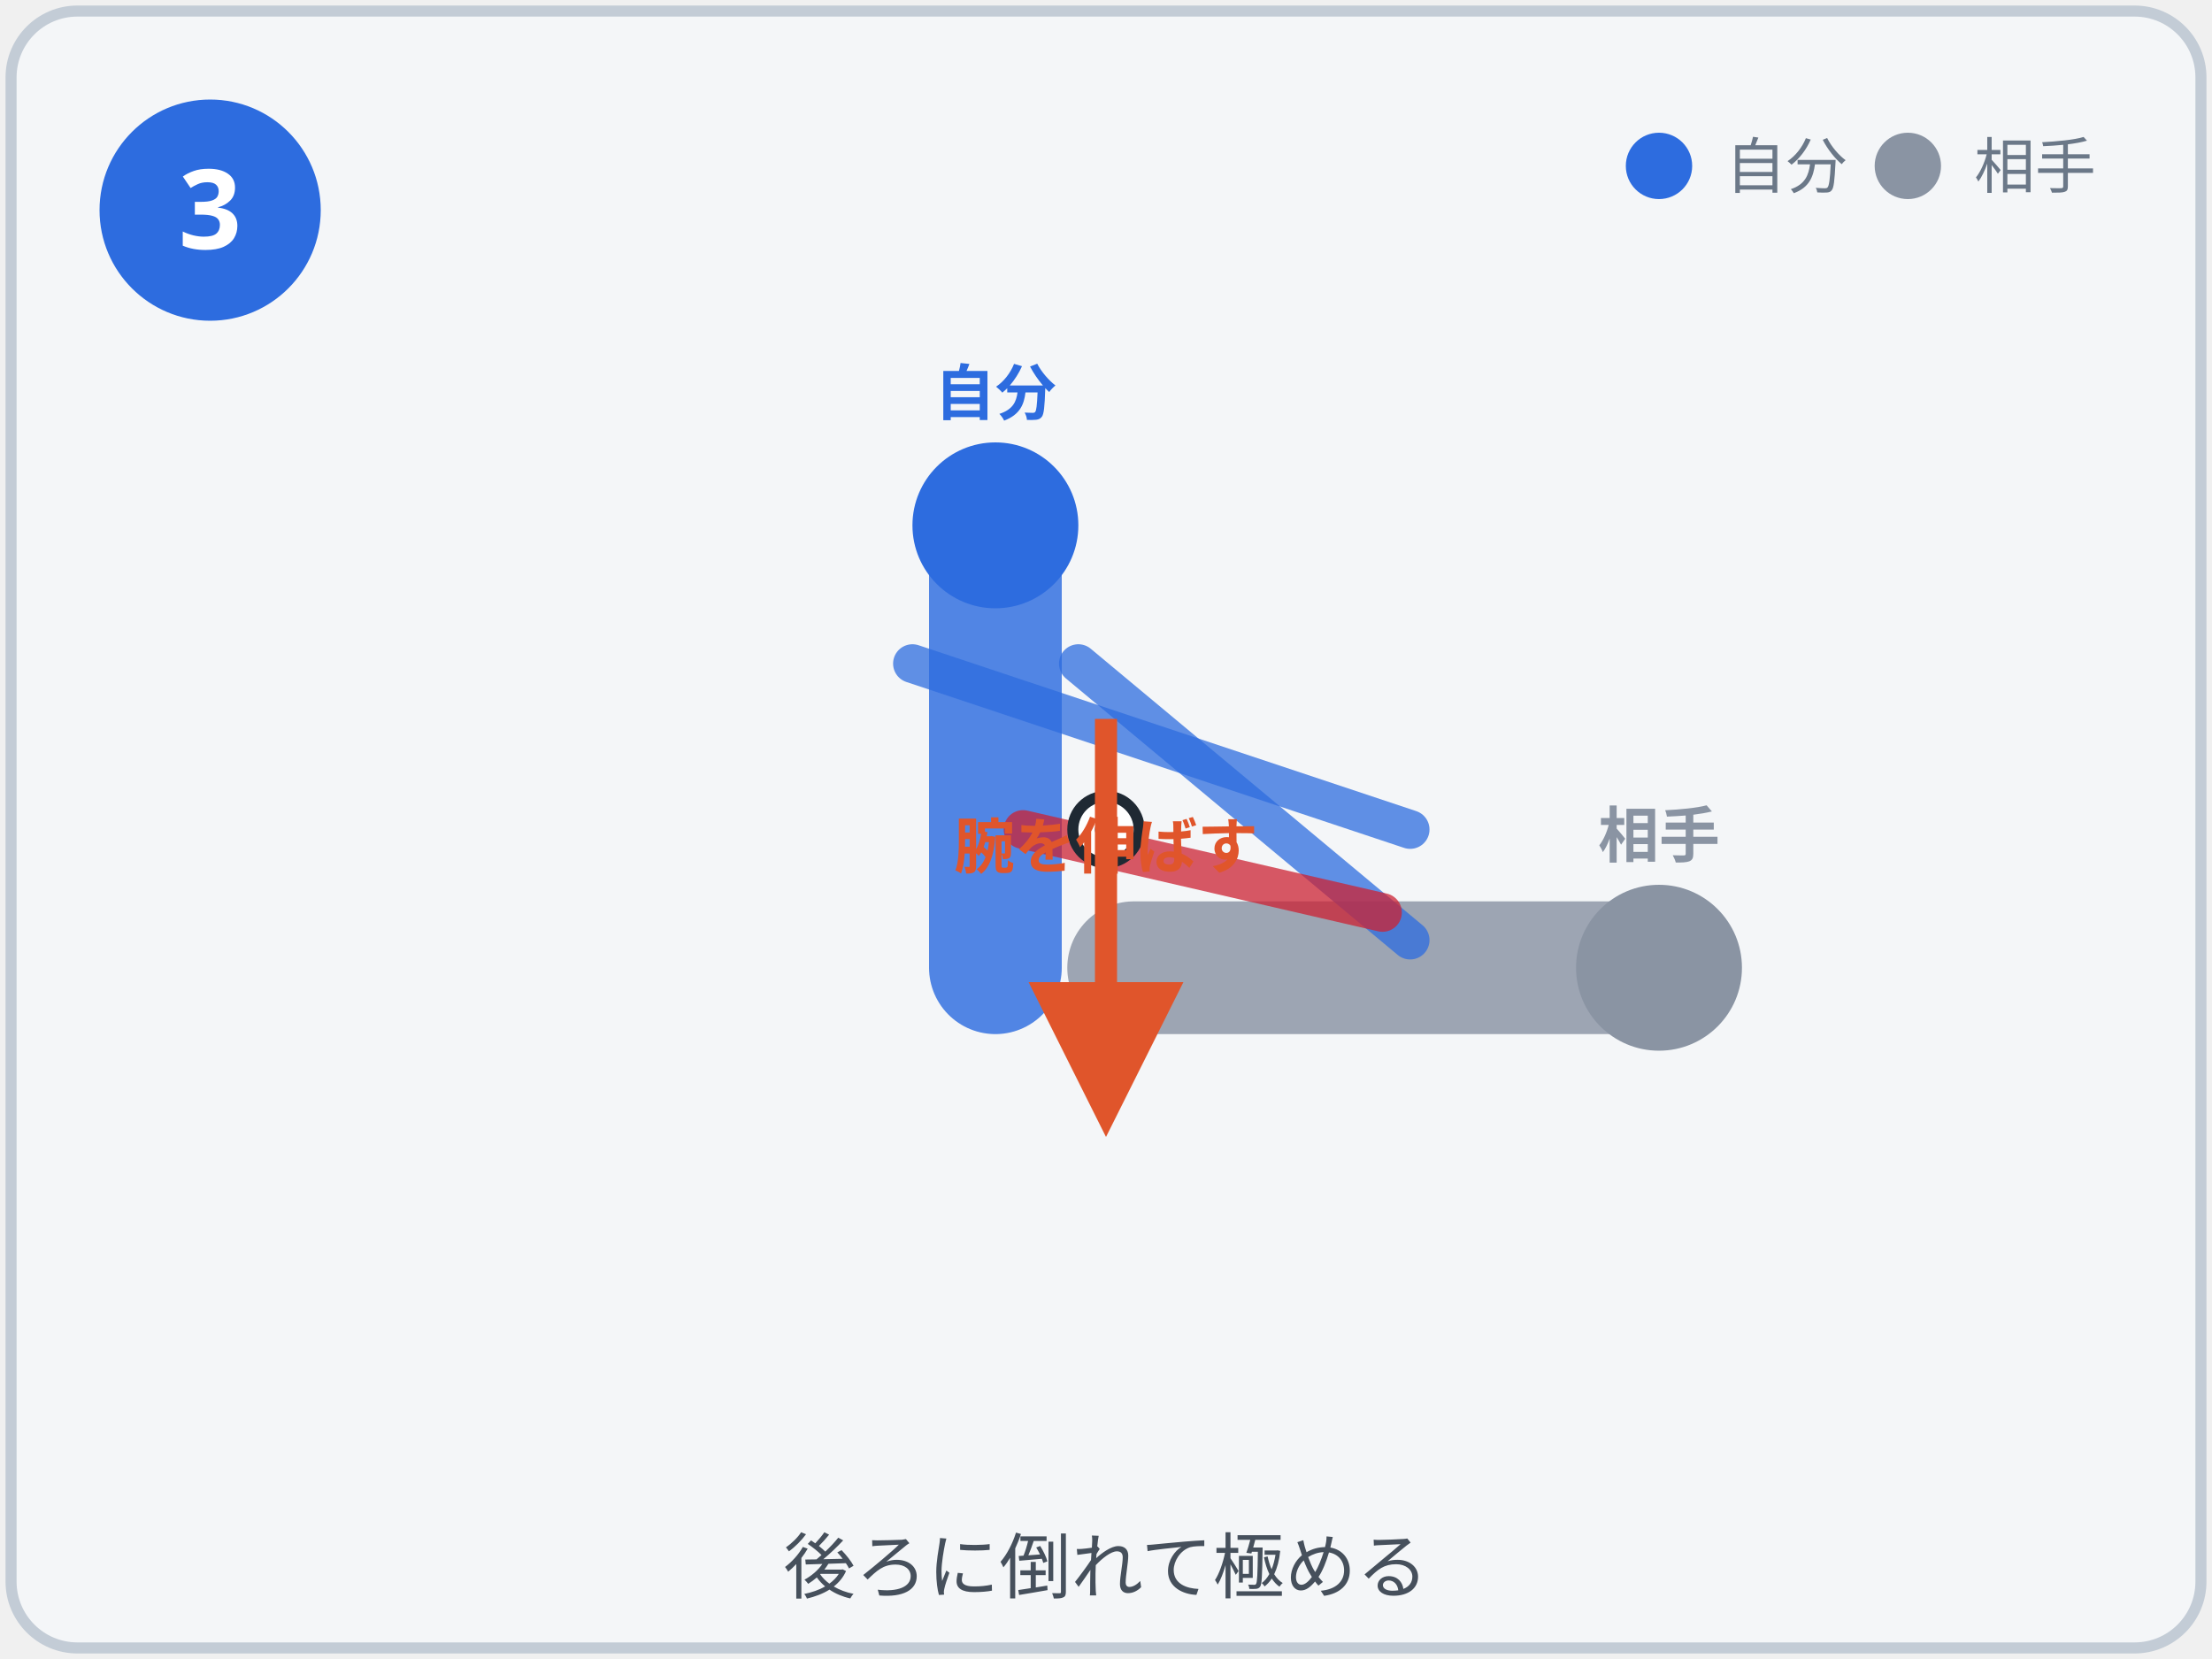
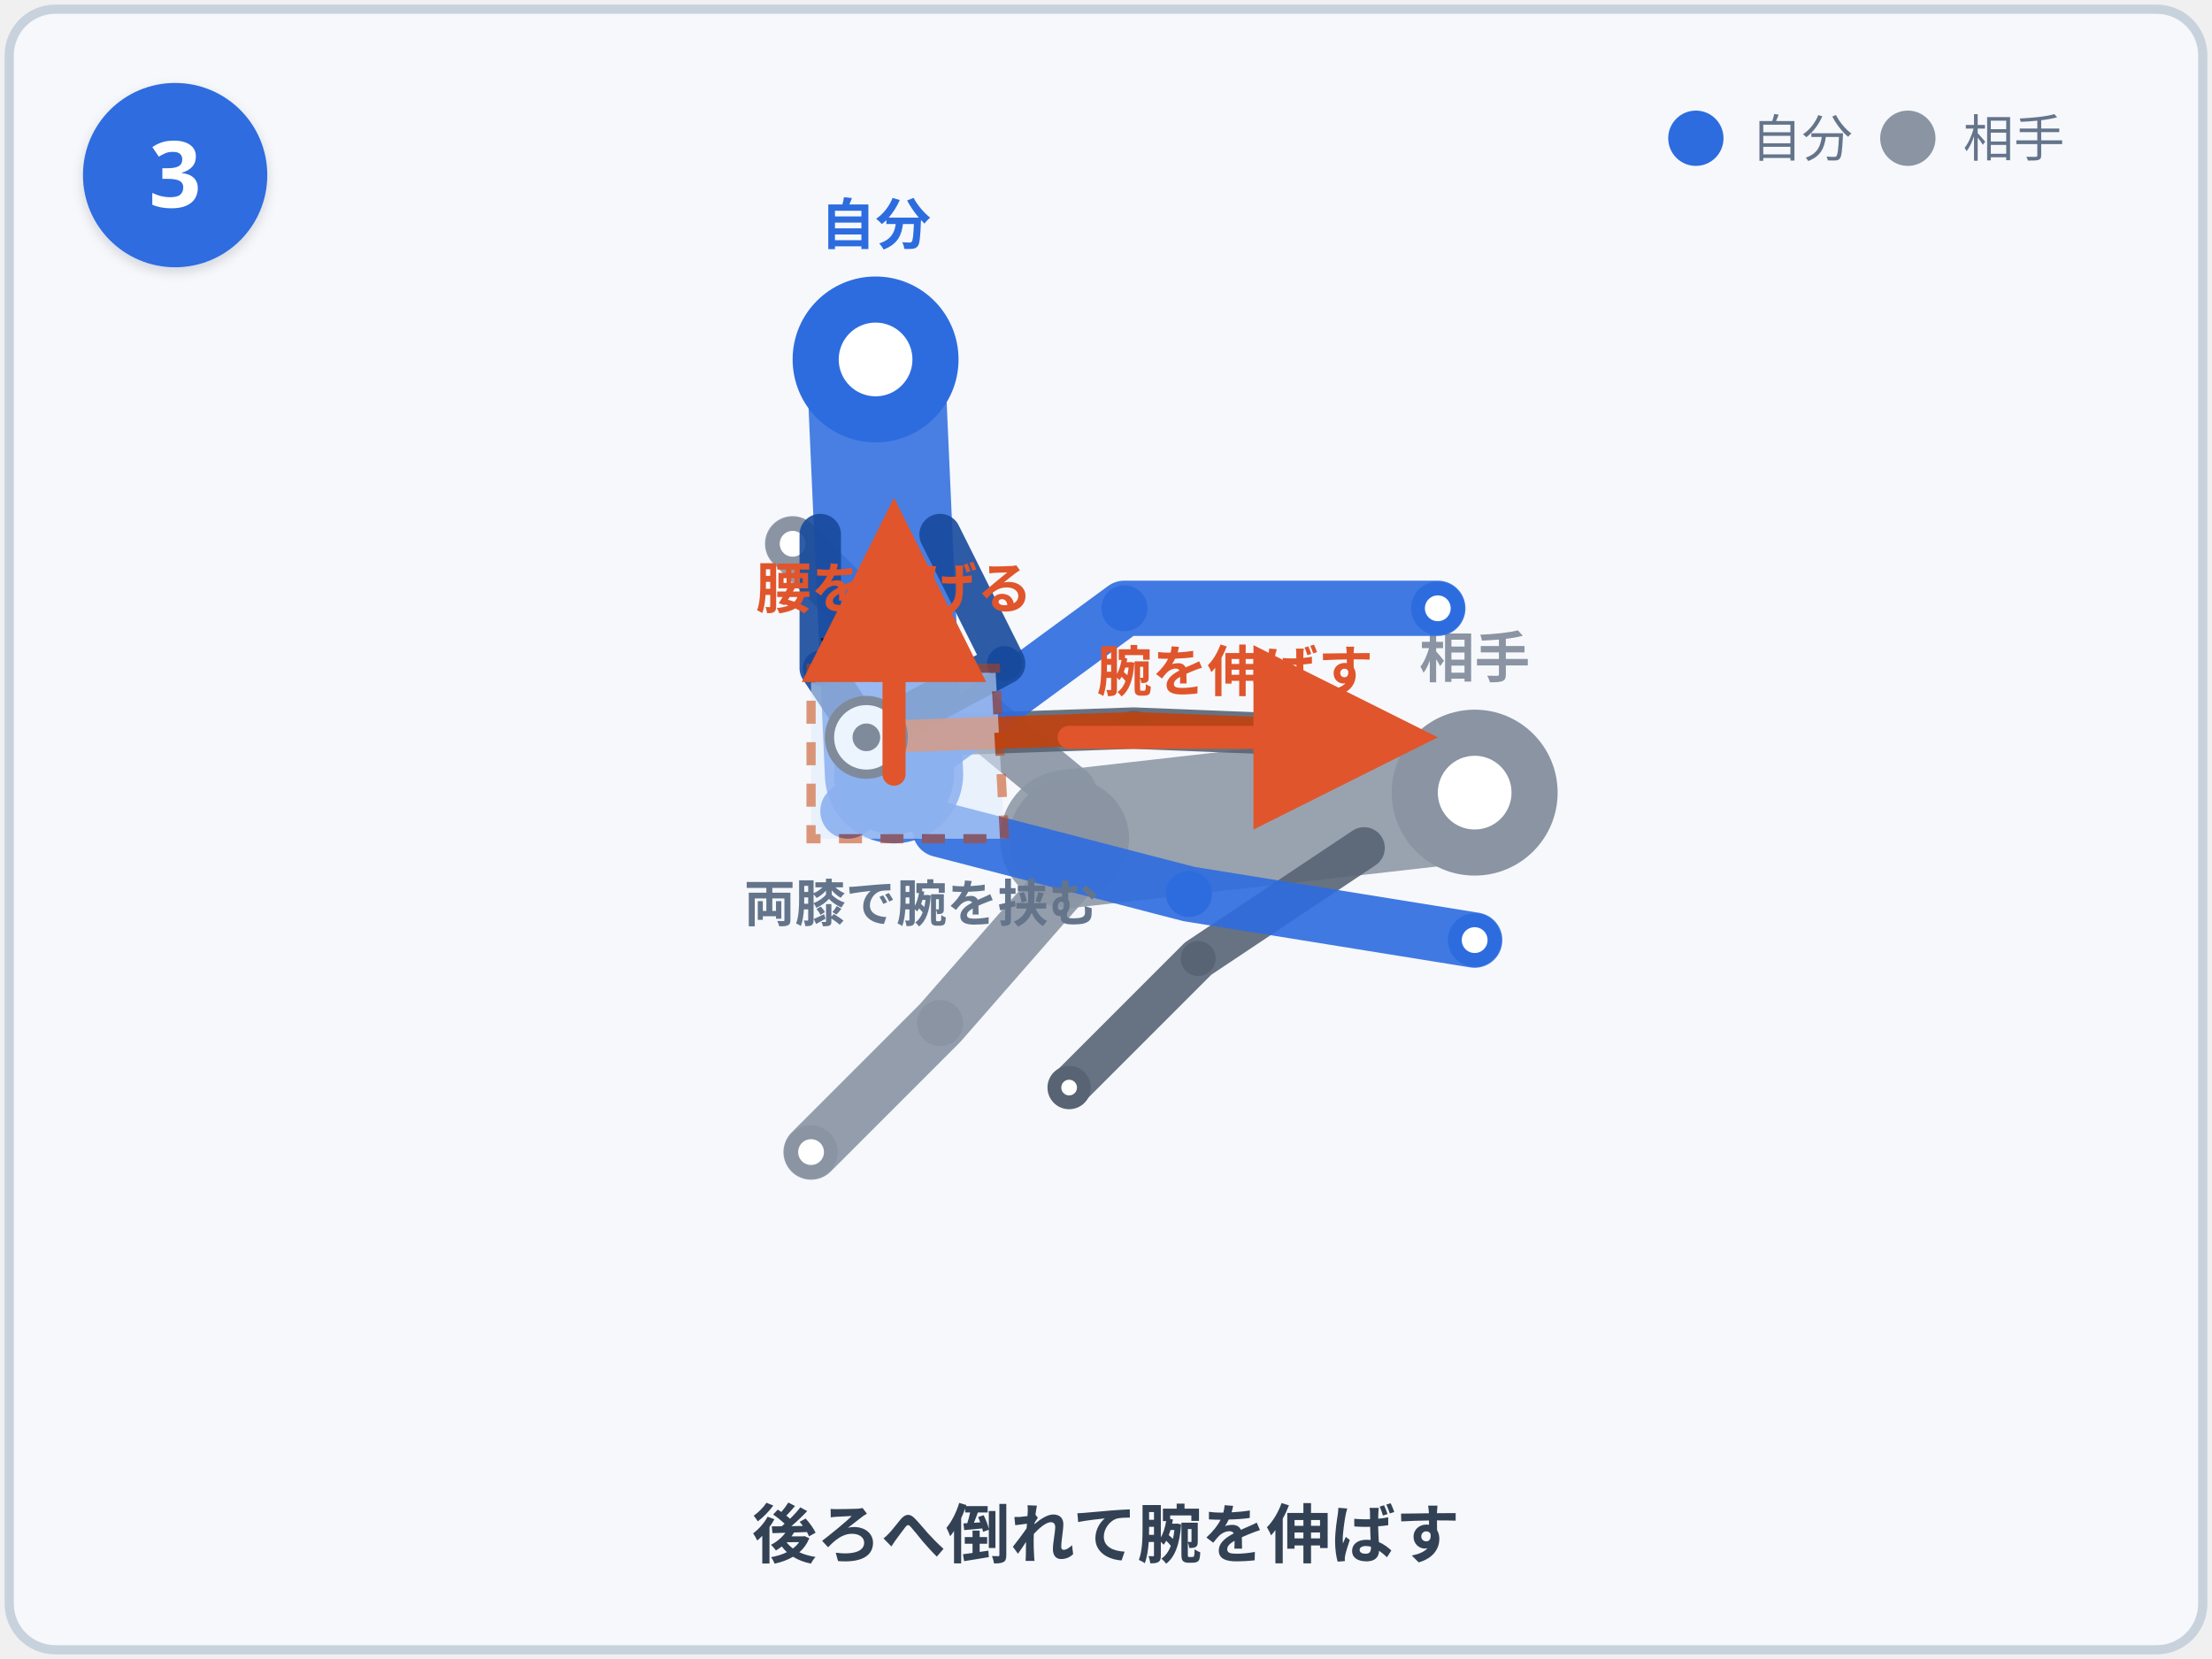
- <svg xmlns="http://www.w3.org/2000/svg" viewBox="0 0 400 300" role="img" aria-label="後ろに倒れて極める">
+ <svg xmlns="http://www.w3.org/2000/svg" viewBox="0 0 480 360" role="img" aria-label="後ろへ倒れて腕を伸ばす">
  <defs>
-     <marker id="ah" viewBox="0 0 10 10" refX="8" refY="5" markerWidth="7" markerHeight="7" orient="auto-start-reverse">
+     <marker id="ah" viewBox="0 0 10 10" refX="8" refY="5" markerWidth="8" markerHeight="8" orient="auto-start-reverse">
      <path d="M0 0L10 5L0 10z" fill="#e0552b" />
    </marker>
+     <filter id="shadow" x="-10%" y="-10%" width="120%" height="120%">
+       <feDropShadow dx="0" dy="1" stdDeviation="1.2" flood-color="#0f172a" flood-opacity=".15" />
+     </filter>
  </defs>
-   <rect x="2" y="2" width="396" height="296" rx="12" fill="#f4f6f8" stroke="#c3ccd6" stroke-width="2" />
-   <circle cx="38" cy="38" r="20" fill="#2d6cdf" />
-   <text x="38" y="45" font-family="sans-serif" font-size="20" font-weight="bold" fill="#fff" text-anchor="middle">3</text>
+   <rect x="2" y="2" width="476" height="356" rx="10" fill="#f6f8fb" stroke="#c8d2dd" stroke-width="2" />
+   <g filter="url(#shadow)">
+     <circle cx="38" cy="38" r="20" fill="#2d6cdf" />
+     <text x="38" y="45" font-family="sans-serif" font-size="20" font-weight="bold" fill="#fff" text-anchor="middle">3</text>
+   </g>
  <g>
-     <circle cx="300" cy="30" r="6" fill="#2d6cdf" />
-     <text x="312" y="34" font-family="sans-serif" font-size="11" fill="#6b7888">自分</text>
-     <circle cx="345" cy="30" r="6" fill="#8a94a3" />
-     <text x="357" y="34" font-family="sans-serif" font-size="11" fill="#6b7888">相手</text>
+     <circle cx="368" cy="30" r="6" fill="#2d6cdf" />
+     <text x="380" y="34" font-family="sans-serif" font-size="11" fill="#64748b">自分</text>
+     <circle cx="414" cy="30" r="6" fill="#8a94a3" />
+     <text x="426" y="34" font-family="sans-serif" font-size="11" fill="#64748b">相手</text>
  </g>
-   <line x1="300" y1="175" x2="205" y2="175" stroke="#8a94a3" stroke-width="24" stroke-linecap="round" opacity="0.82" />
-   <circle cx="300" cy="175" r="15" fill="#8a94a3" />
-   <text x="300" y="155" font-family="sans-serif" font-size="11" font-weight="bold" fill="#8a94a3" text-anchor="middle">相手</text>
-   <line x1="180" y1="95" x2="180" y2="175" stroke="#2d6cdf" stroke-width="24" stroke-linecap="round" opacity="0.82" />
-   <circle cx="180" cy="95" r="15" fill="#2d6cdf" />
-   <text x="180" y="75" font-family="sans-serif" font-size="11" font-weight="bold" fill="#2d6cdf" text-anchor="middle">自分</text>
-   <line x1="165" y1="120" x2="255" y2="150" stroke="#2d6cdf" stroke-width="7" stroke-linecap="round" opacity="0.75" />
-   <line x1="195" y1="120" x2="255" y2="170" stroke="#2d6cdf" stroke-width="7" stroke-linecap="round" opacity="0.75" />
-   <line x1="250" y1="165" x2="185" y2="150" stroke="#c23" stroke-width="7" stroke-linecap="round" opacity="0.75" />
-   <circle cx="200" cy="150" r="6" fill="#fff" stroke="#1f2933" stroke-width="2" />
-   <circle cx="200" cy="150" r="2" fill="#1f2933" />
-   <line x1="200" y1="130" x2="200" y2="200" stroke="#e0552b" stroke-width="4" marker-end="url(#ah)" />
-   <text x="200" y="157" font-family="sans-serif" font-size="11" font-weight="bold" fill="#e0552b" text-anchor="middle">腕を伸ばす</text>
-   <text x="200" y="288" font-family="sans-serif" font-size="13" fill="#46505c" text-anchor="middle">後ろに倒れて極める</text>
+   <polyline points="232.0,172.0 198.0,144.0 172.0,118.0" fill="none" stroke="#8a94a3" stroke-width="12" stroke-linecap="round" stroke-linejoin="round" opacity="0.9" />
+   <circle cx="198.0" cy="144.0" r="5.0" fill="#8a94a3" stroke="none" stroke-width="0" />
+   <circle cx="172.0" cy="118.0" r="4.3" fill="#fff" stroke="#8a94a3" stroke-width="3" />
+   <polyline points="232.0,190.0 204.0,222.0 176.0,250.0" fill="none" stroke="#8a94a3" stroke-width="12" stroke-linecap="round" stroke-linejoin="round" opacity="0.9" />
+   <circle cx="204.0" cy="222.0" r="5.0" fill="#8a94a3" stroke="none" stroke-width="0" />
+   <circle cx="176.0" cy="250.0" r="4.3" fill="#fff" stroke="#8a94a3" stroke-width="3" />
+   <polyline points="320.0,172.0 232.0,182.0" fill="none" stroke="#8a94a3" stroke-width="30" stroke-linecap="round" stroke-linejoin="round" opacity="0.86" />
+   <circle cx="232.0" cy="182.0" r="13.0" fill="#8a94a3" stroke="none" stroke-width="0" />
+   <polyline points="296.0,160.0 246.0,158.0 188.0,160.0" fill="none" stroke="#586474" stroke-width="9" stroke-linecap="round" stroke-linejoin="round" opacity="0.9" />
+   <circle cx="246.0" cy="158.0" r="3.8" fill="#586474" stroke="none" stroke-width="0" />
+   <circle cx="188.0" cy="160.0" r="3.2" fill="#fff" stroke="#586474" stroke-width="3" />
+   <polyline points="296.0,184.0 260.0,208.0 232.0,236.0" fill="none" stroke="#586474" stroke-width="9" stroke-linecap="round" stroke-linejoin="round" opacity="0.9" />
+   <circle cx="260.0" cy="208.0" r="3.8" fill="#586474" stroke="none" stroke-width="0" />
+   <circle cx="232.0" cy="236.0" r="3.2" fill="#fff" stroke="#586474" stroke-width="3" />
+   <circle cx="320.0" cy="172.0" r="18.0" fill="#8a94a3" stroke="none" stroke-width="0" />
+   <circle cx="320.0" cy="172.0" r="8.0" fill="#ffffff" stroke="none" stroke-width="0" />
+   <text x="320.0" y="147.0" font-family="sans-serif" font-size="12" font-weight="700" fill="#8a94a3" text-anchor="middle">相手</text>
+   <polyline points="184.0,176.0 244.0,132.0 312.0,132.0" fill="none" stroke="#2d6cdf" stroke-width="12" stroke-linecap="round" stroke-linejoin="round" opacity="0.9" />
+   <circle cx="244.0" cy="132.0" r="5.0" fill="#2d6cdf" stroke="none" stroke-width="0" />
+   <circle cx="312.0" cy="132.0" r="4.3" fill="#fff" stroke="#2d6cdf" stroke-width="3" />
+   <polyline points="204.0,180.0 258.0,194.0 320.0,204.0" fill="none" stroke="#2d6cdf" stroke-width="12" stroke-linecap="round" stroke-linejoin="round" opacity="0.9" />
+   <circle cx="258.0" cy="194.0" r="5.0" fill="#2d6cdf" stroke="none" stroke-width="0" />
+   <circle cx="320.0" cy="204.0" r="4.3" fill="#fff" stroke="#2d6cdf" stroke-width="3" />
+   <polyline points="190.0,78.0 194.0,168.0" fill="none" stroke="#2d6cdf" stroke-width="30" stroke-linecap="round" stroke-linejoin="round" opacity="0.86" />
+   <circle cx="194.0" cy="168.0" r="13.0" fill="#2d6cdf" stroke="none" stroke-width="0" />
+   <polyline points="178.0,116.0 178.0,145.0 188.0,160.0" fill="none" stroke="#174a9c" stroke-width="9" stroke-linecap="round" stroke-linejoin="round" opacity="0.9" />
+   <circle cx="178.0" cy="145.0" r="3.8" fill="#174a9c" stroke="none" stroke-width="0" />
+   <circle cx="188.0" cy="160.0" r="3.2" fill="#fff" stroke="#174a9c" stroke-width="3" />
+   <polyline points="204.0,116.0 218.0,144.0 188.0,160.0" fill="none" stroke="#174a9c" stroke-width="9" stroke-linecap="round" stroke-linejoin="round" opacity="0.9" />
+   <circle cx="218.0" cy="144.0" r="3.8" fill="#174a9c" stroke="none" stroke-width="0" />
+   <circle cx="188.0" cy="160.0" r="3.2" fill="#fff" stroke="#174a9c" stroke-width="3" />
+   <circle cx="190.0" cy="78.0" r="18.0" fill="#2d6cdf" stroke="none" stroke-width="0" />
+   <circle cx="190.0" cy="78.0" r="8.0" fill="#ffffff" stroke="none" stroke-width="0" />
+   <text x="190.0" y="53.0" font-family="sans-serif" font-size="12" font-weight="700" fill="#2d6cdf" text-anchor="middle">自分</text>
+   <polyline points="188.0,160.0 246.0,158.0 296.0,160.0" fill="none" stroke="#c2410c" stroke-width="7" stroke-linecap="round" stroke-linejoin="round" opacity="0.9" />
+   <circle cx="188.0" cy="160.0" r="8.0" fill="#fff" stroke="#111827" stroke-width="2" />
+   <circle cx="188.0" cy="160.0" r="3.0" fill="#111827" stroke="none" stroke-width="0" />
+   <text x="188.0" y="147.0" font-family="sans-serif" font-size="11" font-weight="700" fill="#111827" text-anchor="middle">手首</text>
+   <polygon points="176.0,145.0 216.0,145.0 218.0,182.0 176.0,182.0" fill="#dbeafe" opacity="0.54" stroke="#c2410c" stroke-width="2" stroke-dasharray="5 4" />
+   <text x="200.0" y="200.0" font-family="sans-serif" font-size="11" font-weight="700" fill="#64748b" text-anchor="middle">両膝で腕を挟む</text>
+   <line x1="194.0" y1="168.0" x2="194.0" y2="116.0" stroke="#e0552b" stroke-width="5" stroke-linecap="round" marker-end="url(#ah)" />
+   <text x="194.0" y="132.0" font-family="sans-serif" font-size="12" font-weight="700" fill="#e0552b" text-anchor="middle">腰を上げる</text>
+   <line x1="232.0" y1="160.0" x2="304.0" y2="160.0" stroke="#e0552b" stroke-width="5" stroke-linecap="round" marker-end="url(#ah)" />
+   <text x="268.0" y="150.0" font-family="sans-serif" font-size="12" font-weight="700" fill="#e0552b" text-anchor="middle">腕を伸ばす</text>
+   <text x="240" y="338" font-family="sans-serif" font-size="14" font-weight="700" fill="#334155" text-anchor="middle">後ろへ倒れて腕を伸ばす</text>
</svg>
